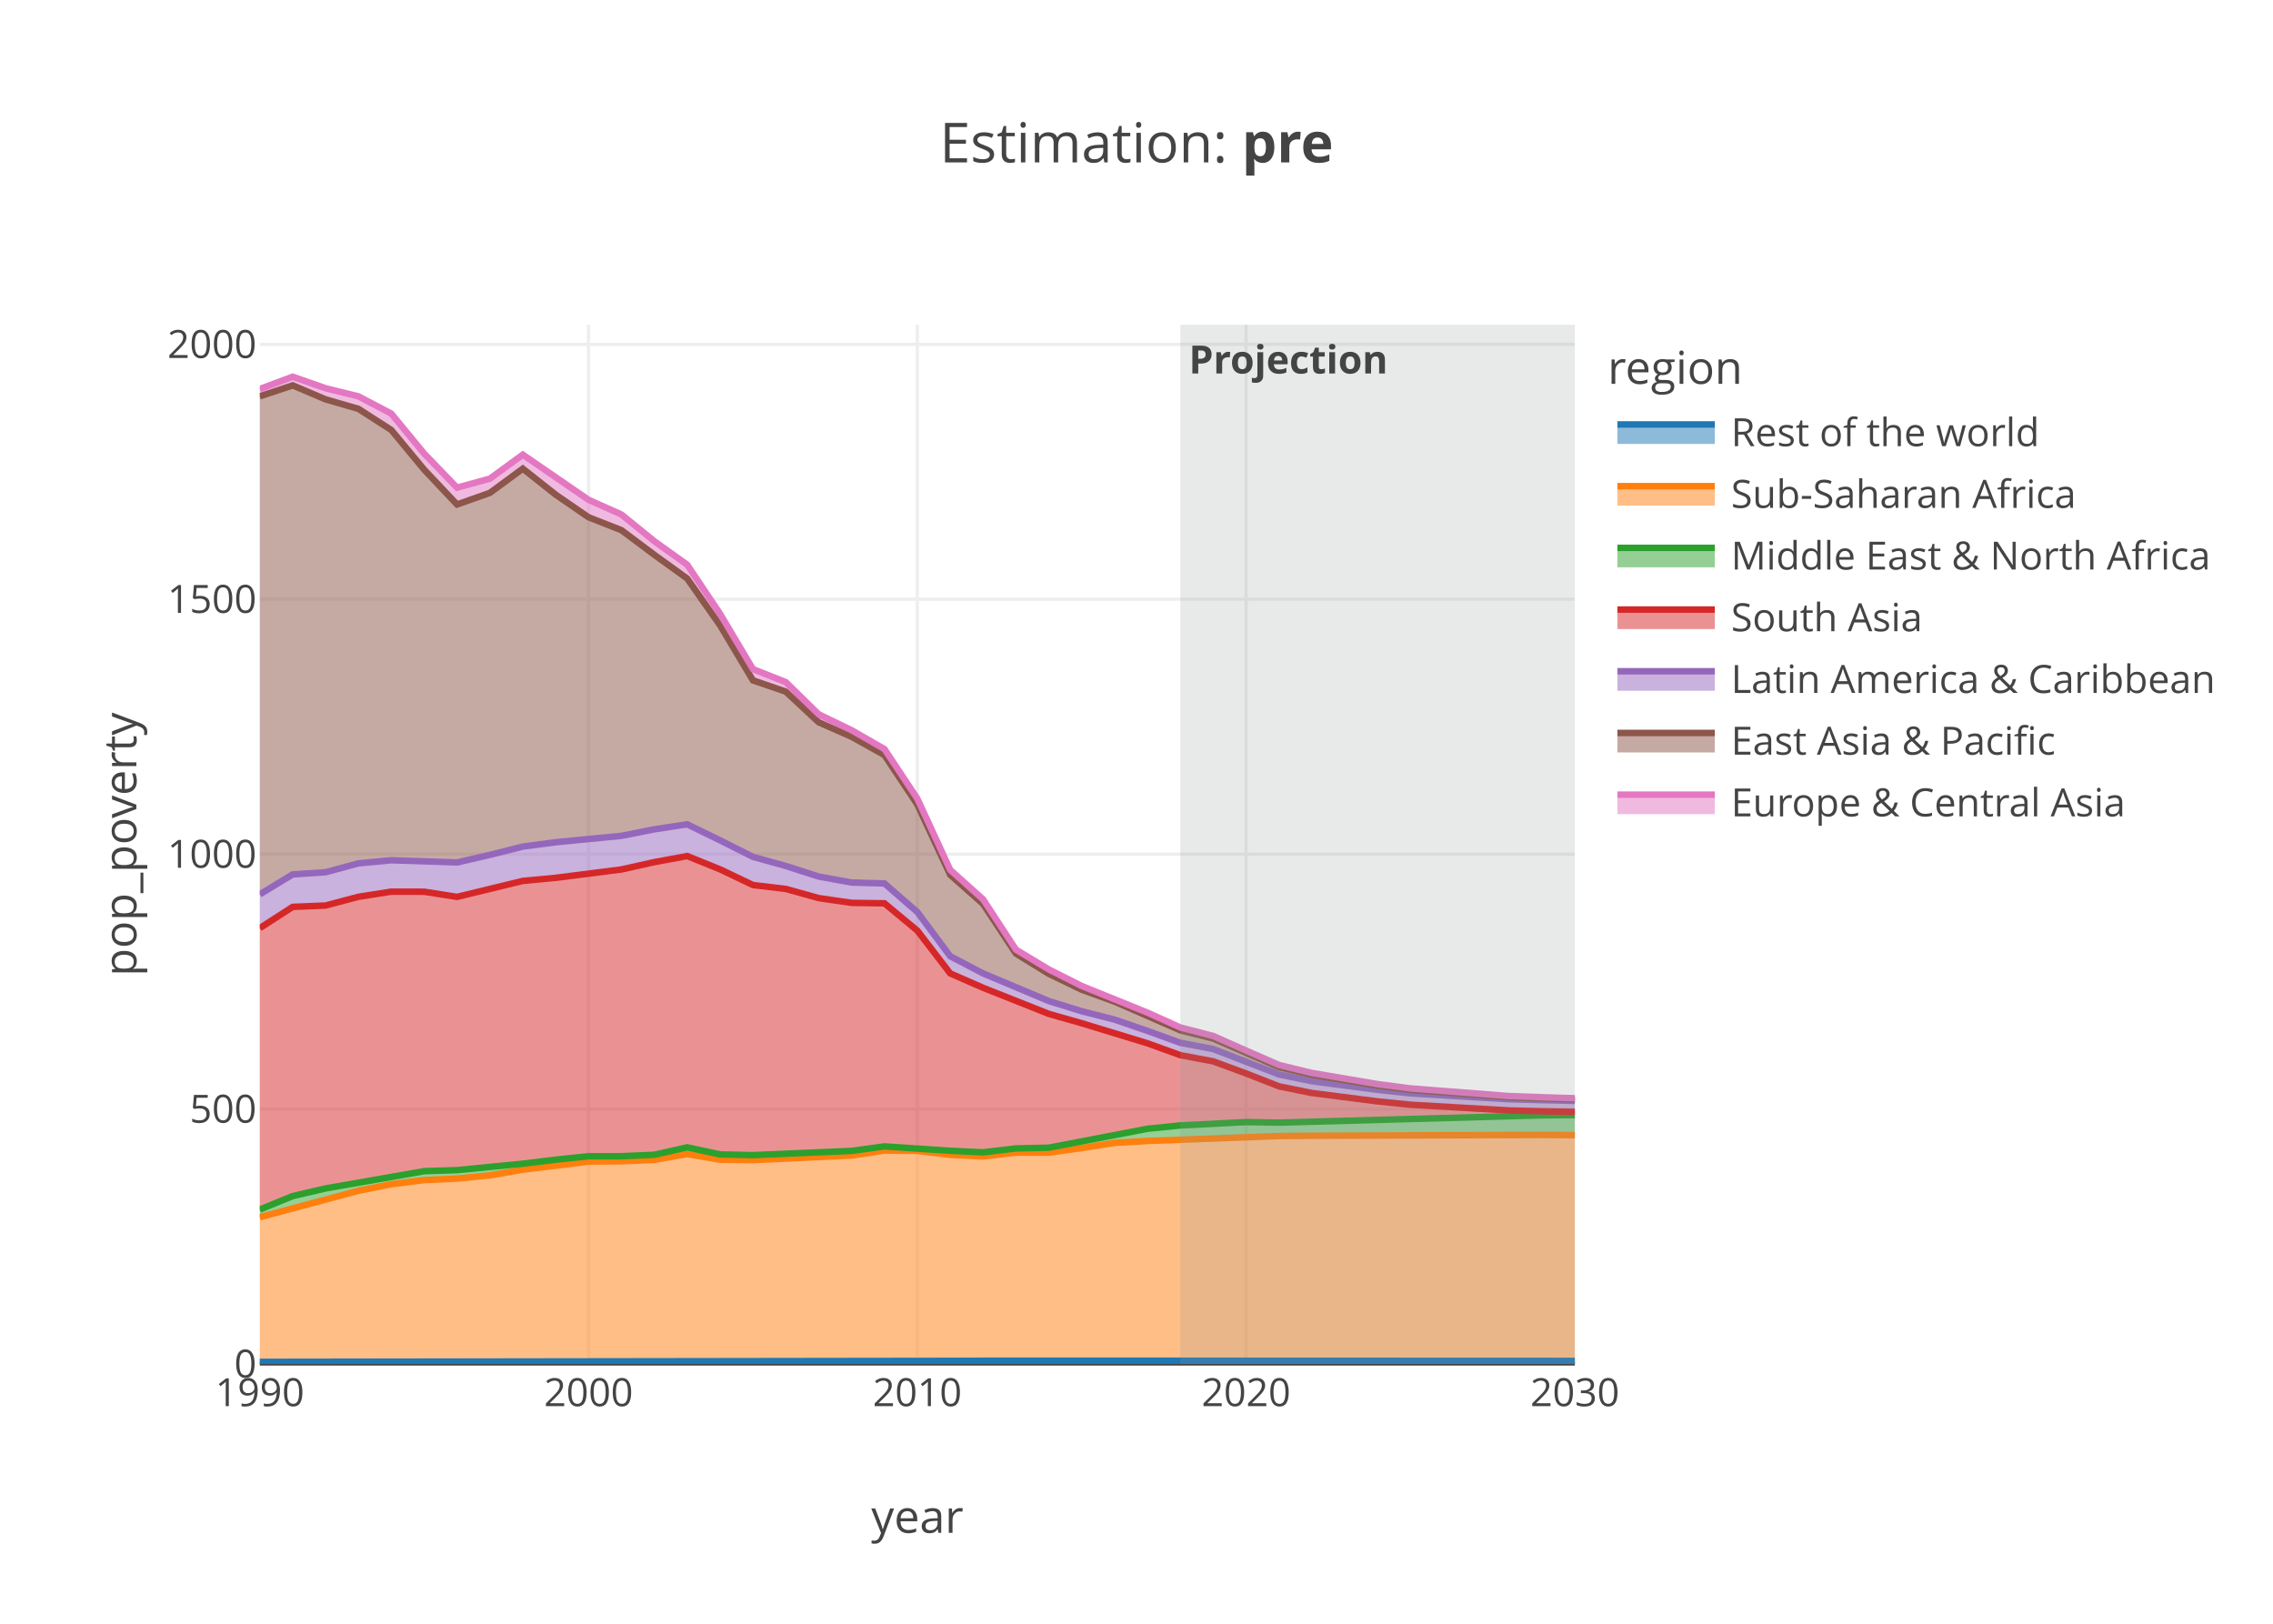
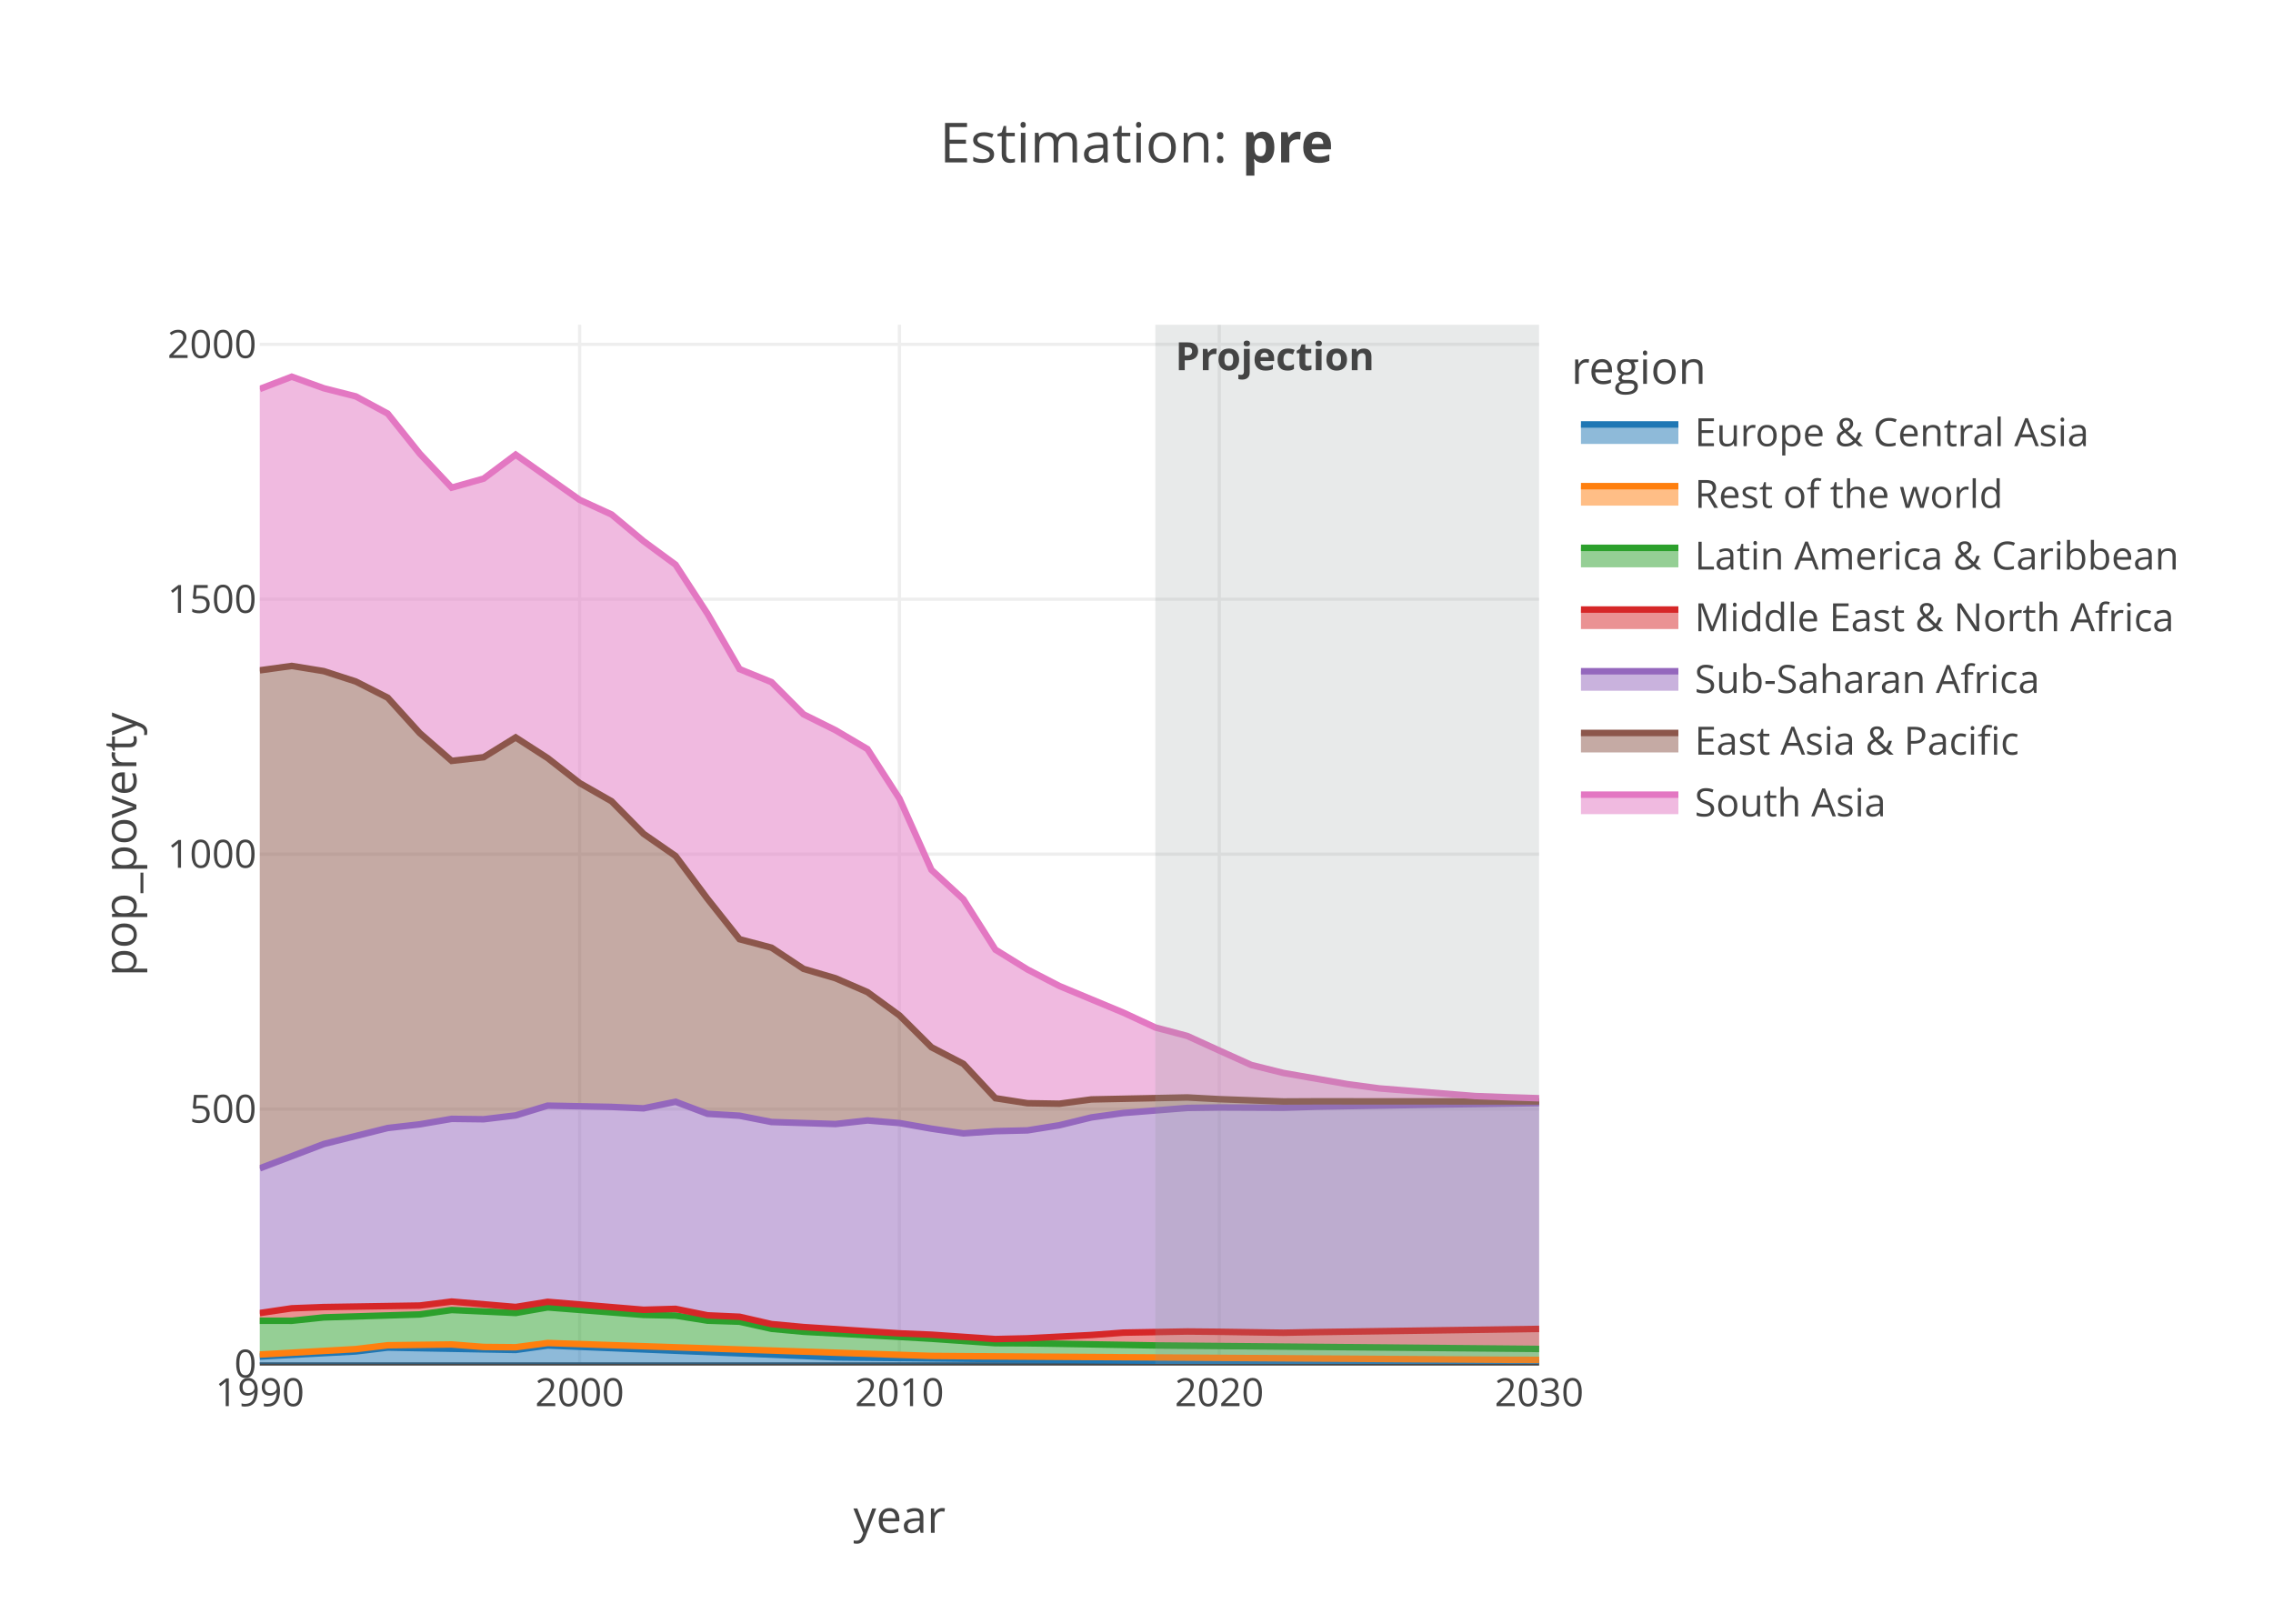
<svg xmlns="http://www.w3.org/2000/svg" class="main-svg" width="700" height="500" style="" viewBox="0 0 700 500">
  <rect x="0" y="0" width="700" height="500" style="fill: rgb(255, 255, 255); fill-opacity: 1;" />
-   <defs id="defs-93aa28">
+   <defs id="defs-db4633">
    <g class="clips">
-       <clipPath id="clip93aa28xyplot" class="plotclip">
-         <rect width="405" height="320" />
+       <clipPath id="clipdb4633xyplot" class="plotclip">
+         <rect width="394" height="320" />
      </clipPath>
-       <clipPath class="axesclip" id="clip93aa28x">
-         <rect x="80" y="0" width="405" height="500" />
+       <clipPath class="axesclip" id="clipdb4633x">
+         <rect x="80" y="0" width="394" height="500" />
      </clipPath>
-       <clipPath class="axesclip" id="clip93aa28y">
+       <clipPath class="axesclip" id="clipdb4633y">
        <rect x="0" y="100" width="700" height="320" />
      </clipPath>
-       <clipPath class="axesclip" id="clip93aa28xy">
-         <rect x="80" y="100" width="405" height="320" />
+       <clipPath class="axesclip" id="clipdb4633xy">
+         <rect x="80" y="100" width="394" height="320" />
      </clipPath>
    </g>
    <g class="gradients" />
    <g class="patterns" />
  </defs>
  <g class="bglayer" />
  <g class="layer-below">
    <g class="imagelayer" />
    <g class="shapelayer" />
  </g>
  <g class="cartesianlayer">
    <g class="subplot xy">
      <g class="layer-subplot">
        <g class="shapelayer" />
        <g class="imagelayer" />
      </g>
-       <g class="minor-gridlayer">
-         <g class="x" />
-         <g class="y" />
-       </g>
      <g class="gridlayer">
        <g class="x">
-           <path class="xgrid crisp" transform="translate(181.25,0)" d="M0,100v320" style="stroke: rgb(238, 238, 238); stroke-opacity: 1; stroke-width: 1px;" />
-           <path class="xgrid crisp" transform="translate(282.5,0)" d="M0,100v320" style="stroke: rgb(238, 238, 238); stroke-opacity: 1; stroke-width: 1px;" />
-           <path class="xgrid crisp" transform="translate(383.75,0)" d="M0,100v320" style="stroke: rgb(238, 238, 238); stroke-opacity: 1; stroke-width: 1px;" />
+           <path class="xgrid crisp" transform="translate(178.5,0)" d="M0,100v320" style="stroke: rgb(238, 238, 238); stroke-opacity: 1; stroke-width: 1px;" />
+           <path class="xgrid crisp" transform="translate(277,0)" d="M0,100v320" style="stroke: rgb(238, 238, 238); stroke-opacity: 1; stroke-width: 1px;" />
+           <path class="xgrid crisp" transform="translate(375.5,0)" d="M0,100v320" style="stroke: rgb(238, 238, 238); stroke-opacity: 1; stroke-width: 1px;" />
        </g>
        <g class="y">
-           <path class="ygrid crisp" transform="translate(0,341.51)" d="M80,0h405" style="stroke: rgb(238, 238, 238); stroke-opacity: 1; stroke-width: 1px;" />
-           <path class="ygrid crisp" transform="translate(0,263.01)" d="M80,0h405" style="stroke: rgb(238, 238, 238); stroke-opacity: 1; stroke-width: 1px;" />
-           <path class="ygrid crisp" transform="translate(0,184.52)" d="M80,0h405" style="stroke: rgb(238, 238, 238); stroke-opacity: 1; stroke-width: 1px;" />
-           <path class="ygrid crisp" transform="translate(0,106.03)" d="M80,0h405" style="stroke: rgb(238, 238, 238); stroke-opacity: 1; stroke-width: 1px;" />
+           <path class="ygrid crisp" transform="translate(0,341.51)" d="M80,0h394" style="stroke: rgb(238, 238, 238); stroke-opacity: 1; stroke-width: 1px;" />
+           <path class="ygrid crisp" transform="translate(0,263.01)" d="M80,0h394" style="stroke: rgb(238, 238, 238); stroke-opacity: 1; stroke-width: 1px;" />
+           <path class="ygrid crisp" transform="translate(0,184.52)" d="M80,0h394" style="stroke: rgb(238, 238, 238); stroke-opacity: 1; stroke-width: 1px;" />
+           <path class="ygrid crisp" transform="translate(0,106.03)" d="M80,0h394" style="stroke: rgb(238, 238, 238); stroke-opacity: 1; stroke-width: 1px;" />
        </g>
      </g>
      <g class="zerolinelayer">
-         <path class="yzl zl crisp" transform="translate(0,420)" d="M80,0h405" style="stroke: rgb(68, 68, 68); stroke-opacity: 1; stroke-width: 1px;" />
+         <path class="yzl zl crisp" transform="translate(0,420)" d="M80,0h394" style="stroke: rgb(68, 68, 68); stroke-opacity: 1; stroke-width: 1px;" />
      </g>
      <path class="xlines-below" />
      <path class="ylines-below" />
      <g class="overlines-below" />
      <g class="xaxislayer-below" />
      <g class="yaxislayer-below" />
      <g class="overaxes-below" />
-       <g class="plot" transform="translate(80,100)" clip-path="url(#clip93aa28xyplot)">
+       <g class="plot" transform="translate(80,100)" clip-path="url(#clipdb4633xyplot)">
        <g class="scatterlayer mlayer">
-           <g class="trace scatter tracea04acd" style="stroke-miterlimit: 2;">
-             <g class="fills">
-               <g>
-                 <path class="js-fill" d="M405,320L0,320L0,319.36L212.63,319.06L222.75,319.03L293.63,319.02L303.75,319.03L405,319.07" style="fill: rgb(31, 119, 180); fill-opacity: 0.5; stroke-width: 0;" />
-               </g>
-               <g>
-                 <path class="js-fill" d="M0,274.81L30.38,266.68L40.5,264.66L50.63,263.38L60.75,262.92L70.88,261.93L81,260.18L101.25,257.7L111.38,257.58L121.5,257.16L131.63,255.37L141.75,257.12L151.88,257.23L182.25,255.82L192.38,254.29L202.5,254.4L212.63,255.61L222.75,256.11L232.88,254.91L243,254.94L253.13,253.52L263.25,251.92L273.38,251.34L313.88,249.82L324,249.74L394.88,249.47L405,249.55L405,319.07L303.75,319.03L293.63,319.02L222.75,319.03L212.63,319.06L0,319.36Z" style="fill: rgb(255, 127, 14); fill-opacity: 0.5; stroke-width: 0;" />
-               </g>
-             </g>
-             <g class="errorbars" />
-             <g class="lines">
-               <path class="js-line" d="M0,319.36L212.63,319.06L222.75,319.03L293.63,319.02L303.75,319.03L405,319.07" style="vector-effect: non-scaling-stroke; fill: none; stroke: rgb(31, 119, 180); stroke-opacity: 1; stroke-width: 2px; opacity: 1;" />
-             </g>
-             <g class="points" />
-             <g class="text" />
-           </g>
-           <g class="trace scatter trace218f42" style="stroke-miterlimit: 2;">
-             <g class="fills">
-               <g>
-                 <path class="js-fill" d="M0,272.45L10.13,268.31L20.25,265.95L50.63,260.64L60.75,260.32L81,258.34L91.13,257.1L101.25,256.05L111.38,256.03L121.5,255.59L131.63,253.3L141.75,255.48L151.88,255.7L182.25,254.4L192.38,253.01L212.63,254.36L222.75,254.84L232.88,253.64L243,253.41L273.38,247.58L283.5,246.55L303.75,245.52L313.88,245.69L394.88,243.45L405,243.37L405,249.55L394.88,249.47L324,249.74L313.88,249.82L273.38,251.34L263.25,251.92L253.13,253.52L243,254.94L232.88,254.91L222.75,256.11L212.63,255.61L202.5,254.4L192.38,254.29L182.25,255.82L151.88,257.23L141.75,257.12L131.63,255.37L121.5,257.16L111.38,257.58L101.25,257.7L81,260.18L70.88,261.93L60.75,262.92L50.63,263.38L40.5,264.66L30.38,266.68L0,274.81Z" style="fill: rgb(44, 160, 44); fill-opacity: 0.5; stroke-width: 0;" />
-               </g>
-             </g>
-             <g class="errorbars" />
-             <g class="lines">
-               <path class="js-line" d="M0,274.81L30.38,266.68L40.5,264.66L50.63,263.38L60.75,262.92L70.88,261.93L81,260.18L101.25,257.7L111.38,257.58L121.5,257.16L131.63,255.37L141.75,257.12L151.88,257.23L182.25,255.82L192.38,254.29L202.5,254.4L212.63,255.61L222.75,256.11L232.88,254.91L243,254.94L253.13,253.52L263.25,251.92L273.38,251.34L313.88,249.82L324,249.74L394.88,249.47L405,249.55" style="vector-effect: non-scaling-stroke; fill: none; stroke: rgb(255, 127, 14); stroke-opacity: 1; stroke-width: 2px; opacity: 1;" />
-             </g>
-             <g class="points" />
-             <g class="text" />
-           </g>
-           <g class="trace scatter trace5a1357" style="stroke-miterlimit: 2;">
-             <g class="fills">
-               <g>
-                 <path class="js-fill" d="M0,185.8L10.13,179.26L20.25,178.84L30.38,176.15L40.5,174.57L50.63,174.59L60.75,176.18L81,171.26L91.13,170.31L111.38,167.73L121.5,165.47L131.63,163.6L141.75,167.7L151.88,172.53L162,173.73L172.13,176.55L182.25,178.02L192.38,178.16L202.5,186.56L212.63,199.74L222.75,204.17L243,212.21L253.13,215.09L273.38,221.27L283.5,224.92L293.63,226.83L303.75,230.55L313.88,234.52L324,236.57L344.25,239.16L354.38,240.18L384.75,241.94L394.88,242.2L405,242.38L405,243.37L394.88,243.45L313.88,245.69L303.75,245.52L283.5,246.55L273.38,247.58L243,253.41L232.88,253.64L222.75,254.84L212.63,254.36L192.38,253.01L182.25,254.4L151.88,255.7L141.75,255.48L131.63,253.3L121.5,255.59L111.38,256.03L101.25,256.05L91.13,257.1L81,258.34L60.75,260.32L50.63,260.64L20.25,265.95L10.13,268.31L0,272.45Z" style="fill: rgb(214, 39, 40); fill-opacity: 0.5; stroke-width: 0;" />
-               </g>
-             </g>
-             <g class="errorbars" />
-             <g class="lines">
-               <path class="js-line" d="M0,272.45L10.13,268.31L20.25,265.95L50.63,260.64L60.75,260.32L81,258.34L91.13,257.1L101.25,256.05L111.38,256.03L121.5,255.59L131.63,253.3L141.75,255.48L151.88,255.7L182.25,254.4L192.38,253.01L212.63,254.36L222.75,254.84L232.88,253.64L243,253.41L273.38,247.58L283.5,246.55L303.75,245.52L313.88,245.69L394.88,243.45L405,243.37" style="vector-effect: non-scaling-stroke; fill: none; stroke: rgb(44, 160, 44); stroke-opacity: 1; stroke-width: 2px; opacity: 1;" />
-             </g>
-             <g class="points" />
-             <g class="text" />
-           </g>
-           <g class="trace scatter trace96647c" style="stroke-miterlimit: 2;">
-             <g class="fills">
-               <g>
-                 <path class="js-fill" d="M0,175.4L10.13,169.26L20.25,168.59L30.38,165.85L40.5,164.9L60.75,165.57L70.88,163.24L81,160.69L91.13,159.35L111.38,157.38L121.5,155.37L131.63,153.83L141.75,158.76L151.88,163.85L162,166.66L172.13,169.91L182.25,171.76L192.38,172.04L202.5,180.84L212.63,194.45L222.75,199.74L243,208.25L253.13,211.39L263.25,213.97L273.38,217.44L283.5,221.12L293.63,223.04L313.88,230.86L324,232.94L344.25,235.61L354.38,236.68L384.75,238.5L394.88,238.76L405,239L405,242.38L394.88,242.2L384.75,241.94L354.38,240.18L344.25,239.16L324,236.57L313.88,234.52L303.75,230.55L293.63,226.83L283.5,224.92L273.38,221.27L253.13,215.09L243,212.21L222.75,204.17L212.63,199.74L202.5,186.56L192.38,178.16L182.25,178.02L172.13,176.55L162,173.73L151.88,172.53L141.75,167.7L131.63,163.6L121.5,165.47L111.38,167.73L91.13,170.31L81,171.26L60.75,176.18L50.63,174.59L40.5,174.57L30.38,176.15L20.25,178.84L10.13,179.26L0,185.8Z" style="fill: rgb(148, 103, 189); fill-opacity: 0.5; stroke-width: 0;" />
-               </g>
-             </g>
-             <g class="errorbars" />
-             <g class="lines">
-               <path class="js-line" d="M0,185.8L10.13,179.26L20.25,178.84L30.38,176.15L40.5,174.57L50.63,174.59L60.75,176.18L81,171.26L91.13,170.31L111.38,167.73L121.5,165.47L131.63,163.6L141.75,167.7L151.88,172.53L162,173.73L172.13,176.55L182.25,178.02L192.38,178.16L202.5,186.56L212.63,199.74L222.75,204.17L243,212.21L253.13,215.09L273.38,221.27L283.5,224.92L293.63,226.83L303.75,230.55L313.88,234.52L324,236.57L344.25,239.16L354.38,240.18L384.75,241.94L394.88,242.2L405,242.38" style="vector-effect: non-scaling-stroke; fill: none; stroke: rgb(214, 39, 40); stroke-opacity: 1; stroke-width: 2px; opacity: 1;" />
-             </g>
-             <g class="points" />
-             <g class="text" />
-           </g>
-           <g class="trace scatter trace101c8f" style="stroke-miterlimit: 2;">
-             <g class="fills">
-               <g>
-                 <path class="js-fill" d="M0,22.04L10.13,18.67L20.25,22.97L30.38,25.9L40.5,32.4L50.63,44.62L60.75,55.34L70.88,51.76L81,44.31L91.13,52.32L101.25,59.28L111.38,63.26L121.5,70.84L131.63,78.15L141.75,92.56L151.88,109.51L162,112.98L172.13,122.42L182.25,126.87L192.38,132.52L202.5,147.7L212.63,169.39L222.75,178.35L232.88,193.64L243,199.88L253.13,204.76L263.25,208.43L283.5,217.27L293.63,219.81L313.88,228.62L324,231.01L344.25,234.35L354.38,235.63L384.75,237.87L394.88,238.21L405,238.48L405,239L394.88,238.76L384.75,238.5L354.38,236.68L344.25,235.61L324,232.94L313.88,230.86L293.63,223.04L283.5,221.12L273.38,217.44L263.25,213.97L253.13,211.39L243,208.25L222.75,199.74L212.63,194.45L202.5,180.84L192.38,172.04L182.25,171.76L172.13,169.91L162,166.66L151.88,163.85L141.75,158.76L131.63,153.83L121.5,155.37L111.38,157.38L91.13,159.35L81,160.69L70.88,163.24L60.75,165.57L40.5,164.9L30.38,165.85L20.25,168.59L10.13,169.26L0,175.4Z" style="fill: rgb(140, 86, 75); fill-opacity: 0.5; stroke-width: 0;" />
-               </g>
-             </g>
-             <g class="errorbars" />
-             <g class="lines">
-               <path class="js-line" d="M0,175.4L10.13,169.26L20.25,168.59L30.38,165.85L40.5,164.9L60.75,165.57L70.88,163.24L81,160.69L91.13,159.35L111.38,157.38L121.5,155.37L131.63,153.83L141.75,158.76L151.88,163.85L162,166.66L172.13,169.91L182.25,171.76L192.38,172.04L202.5,180.84L212.63,194.45L222.75,199.74L243,208.25L253.13,211.39L263.25,213.97L273.38,217.44L283.5,221.12L293.63,223.04L313.88,230.86L324,232.94L344.25,235.61L354.38,236.68L384.75,238.5L394.88,238.76L405,239" style="vector-effect: non-scaling-stroke; fill: none; stroke: rgb(148, 103, 189); stroke-opacity: 1; stroke-width: 2px; opacity: 1;" />
-             </g>
-             <g class="points" />
-             <g class="text" />
-           </g>
-           <g class="trace scatter trace5f9043" style="stroke-miterlimit: 2;">
-             <g class="fills">
-               <g>
-                 <path class="js-fill" d="M0,19.78L10.13,16L20.25,19.55L30.38,22.05L40.5,27.36L50.63,39.67L60.75,50.16L70.88,47.38L81,40L101.25,53.91L111.38,58.43L121.5,66.65L131.63,73.89L141.75,89.01L151.88,106.04L162,110.05L172.13,119.96L182.25,124.85L192.38,130.66L202.5,145.92L212.63,167.86L222.75,176.93L232.88,192.43L243,198.52L253.13,203.62L273.38,211.82L283.5,216.39L293.63,219.01L303.75,223.5L313.88,227.94L324,230.39L344.25,233.83L354.38,235.15L384.75,237.51L394.88,237.87L405,238.18L405,238.48L394.88,238.21L384.75,237.87L354.38,235.63L344.25,234.35L324,231.01L313.88,228.62L293.63,219.81L283.5,217.27L263.25,208.43L253.13,204.76L243,199.88L232.88,193.64L222.75,178.35L212.63,169.39L202.5,147.7L192.38,132.52L182.25,126.87L172.13,122.42L162,112.98L151.88,109.51L141.75,92.56L131.63,78.15L121.5,70.84L111.38,63.26L101.25,59.28L91.13,52.32L81,44.31L70.88,51.76L60.75,55.34L50.63,44.62L40.5,32.4L30.38,25.9L20.25,22.97L10.13,18.67L0,22.04Z" style="fill: rgb(227, 119, 194); fill-opacity: 0.5; stroke-width: 0;" />
-               </g>
-             </g>
-             <g class="errorbars" />
-             <g class="lines">
-               <path class="js-line" d="M0,22.04L10.13,18.67L20.25,22.97L30.38,25.9L40.5,32.4L50.63,44.62L60.75,55.34L70.88,51.76L81,44.31L91.13,52.32L101.25,59.28L111.38,63.26L121.5,70.84L131.63,78.15L141.75,92.56L151.88,109.51L162,112.98L172.13,122.42L182.25,126.87L192.38,132.52L202.5,147.7L212.63,169.39L222.75,178.35L232.88,193.64L243,199.88L253.13,204.76L263.25,208.43L283.5,217.27L293.63,219.81L313.88,228.62L324,231.01L344.25,234.35L354.38,235.63L384.75,237.87L394.88,238.21L405,238.48" style="vector-effect: non-scaling-stroke; fill: none; stroke: rgb(140, 86, 75); stroke-opacity: 1; stroke-width: 2px; opacity: 1;" />
-             </g>
-             <g class="points" />
-             <g class="text" />
-           </g>
-           <g class="trace scatter traceb91cba" style="stroke-miterlimit: 2;">
+           <g class="trace scatter tracefb9886" style="stroke-miterlimit: 2;">
+             <g class="fills">
+               <g>
+                 <path class="js-fill" d="M394,320L0,320L0,317.73L29.55,316.15L39.4,314.96L78.8,315.69L88.65,314.32L167.45,317.54L177.3,317.98L305.35,319.32L315.2,319.39L394,319.7" style="fill: rgb(31, 119, 180); fill-opacity: 0.5; stroke-width: 0;" />
+               </g>
+               <g>
+                 <path class="js-fill" d="M0,317.1L29.55,315.43L39.4,314.25L59.1,314L68.95,314.77L78.8,314.86L88.65,313.55L206.85,317.53L216.7,317.61L384.15,318.73L394,318.76L394,319.7L315.2,319.39L305.35,319.32L177.3,317.98L167.45,317.54L88.65,314.32L78.8,315.69L39.4,314.96L29.55,316.15L0,317.73Z" style="fill: rgb(255, 127, 14); fill-opacity: 0.5; stroke-width: 0;" />
+               </g>
+             </g>
+             <g class="errorbars" />
+             <g class="lines">
+               <path class="js-line" d="M0,317.73L29.55,316.15L39.4,314.96L78.8,315.69L88.65,314.32L167.45,317.54L177.3,317.98L305.35,319.32L315.2,319.39L394,319.7" style="vector-effect: non-scaling-stroke; fill: none; stroke: rgb(31, 119, 180); stroke-opacity: 1; stroke-width: 2px; opacity: 1;" />
+             </g>
+             <g class="points" />
+             <g class="text" />
+           </g>
+           <g class="trace scatter trace2229ed" style="stroke-miterlimit: 2;">
+             <g class="fills">
+               <g>
+                 <path class="js-fill" d="M0,306.69L9.85,306.71L19.7,305.67L49.25,304.76L59.1,303.39L78.8,304.3L88.65,302.59L118.2,304.9L128.05,305.11L137.9,306.67L147.75,306.99L157.6,309.18L167.45,310.09L197,311.67L206.85,312.24L226.55,313.61L236.4,313.65L265.95,314.13L275.8,314.3L394,315.38L394,318.76L384.15,318.73L216.7,317.61L206.85,317.53L88.65,313.55L78.8,314.86L68.95,314.77L59.1,314L39.4,314.25L29.55,315.43L0,317.1Z" style="fill: rgb(44, 160, 44); fill-opacity: 0.5; stroke-width: 0;" />
+               </g>
+             </g>
+             <g class="errorbars" />
+             <g class="lines">
+               <path class="js-line" d="M0,317.1L29.55,315.43L39.4,314.25L59.1,314L68.95,314.77L78.8,314.86L88.65,313.55L206.85,317.53L216.7,317.61L384.15,318.73L394,318.76" style="vector-effect: non-scaling-stroke; fill: none; stroke: rgb(255, 127, 14); stroke-opacity: 1; stroke-width: 2px; opacity: 1;" />
+             </g>
+             <g class="points" />
+             <g class="text" />
+           </g>
+           <g class="trace scatter trace1f5d77" style="stroke-miterlimit: 2;">
+             <g class="fills">
+               <g>
+                 <path class="js-fill" d="M0,304.33L9.85,302.87L19.7,302.49L49.25,302.02L59.1,300.79L78.8,302.46L88.65,300.87L118.2,303.32L128.05,303.04L137.9,305.03L147.75,305.47L157.6,307.73L167.45,308.64L197,310.58L206.85,310.99L226.55,312.34L236.4,312.11L256.1,311.09L265.95,310.36L285.65,310.01L295.5,310.1L315.2,310.39L325.05,310.2L394,309.21L394,315.38L275.8,314.3L265.95,314.13L236.4,313.65L226.55,313.61L206.85,312.24L197,311.67L167.45,310.09L157.6,309.18L147.75,306.99L137.9,306.67L128.05,305.11L118.2,304.9L88.65,302.59L78.8,304.3L59.1,303.39L49.25,304.76L19.7,305.67L9.85,306.71L0,306.69Z" style="fill: rgb(214, 39, 40); fill-opacity: 0.5; stroke-width: 0;" />
+               </g>
+             </g>
+             <g class="errorbars" />
+             <g class="lines">
+               <path class="js-line" d="M0,306.69L9.85,306.71L19.7,305.67L49.25,304.76L59.1,303.39L78.8,304.3L88.65,302.59L118.2,304.9L128.05,305.11L137.9,306.67L147.75,306.99L157.6,309.18L167.45,310.09L197,311.67L206.85,312.24L226.55,313.61L236.4,313.65L265.95,314.13L275.8,314.3L394,315.38" style="vector-effect: non-scaling-stroke; fill: none; stroke: rgb(44, 160, 44); stroke-opacity: 1; stroke-width: 2px; opacity: 1;" />
+             </g>
+             <g class="points" />
+             <g class="text" />
+           </g>
+           <g class="trace scatter trace13ce24" style="stroke-miterlimit: 2;">
+             <g class="fills">
+               <g>
+                 <path class="js-fill" d="M0,259.77L19.7,252.28L29.55,249.81L39.4,247.35L49.25,246.22L59.1,244.53L68.95,244.65L78.8,243.47L88.65,240.46L108.35,240.85L118.2,241.29L128.05,239.26L137.9,242.98L147.75,243.56L157.6,245.5L177.3,246.12L187.15,245.02L197,245.82L206.85,247.55L216.7,249L226.55,248.32L236.4,248.08L246.25,246.5L256.1,244.09L265.95,242.73L285.65,241.17L295.5,241.03L315.2,241.11L325.05,240.8L364.45,240.11L374.3,239.98L394,239.69L394,309.21L325.05,310.2L315.2,310.39L295.5,310.1L285.65,310.01L265.95,310.36L256.1,311.09L236.4,312.11L226.55,312.34L206.85,310.99L197,310.58L167.45,308.64L157.6,307.73L147.75,305.47L137.9,305.03L128.05,303.04L118.2,303.32L88.65,300.87L78.8,302.46L59.1,300.79L49.25,302.02L19.7,302.49L9.85,302.87L0,304.33Z" style="fill: rgb(148, 103, 189); fill-opacity: 0.5; stroke-width: 0;" />
+               </g>
+             </g>
+             <g class="errorbars" />
+             <g class="lines">
+               <path class="js-line" d="M0,304.33L9.85,302.87L19.7,302.49L49.25,302.02L59.1,300.79L78.8,302.46L88.65,300.87L118.2,303.32L128.05,303.04L137.9,305.03L147.75,305.47L157.6,307.73L167.45,308.64L197,310.58L206.85,310.99L226.55,312.34L236.4,312.11L256.1,311.09L265.95,310.36L285.65,310.01L295.5,310.1L315.2,310.39L325.05,310.2L394,309.21" style="vector-effect: non-scaling-stroke; fill: none; stroke: rgb(214, 39, 40); stroke-opacity: 1; stroke-width: 2px; opacity: 1;" />
+             </g>
+             <g class="points" />
+             <g class="text" />
+           </g>
+           <g class="trace scatter traced85f86" style="stroke-miterlimit: 2;">
+             <g class="fills">
+               <g>
+                 <path class="js-fill" d="M0,106.42L9.85,105.06L19.7,106.66L29.55,109.85L39.4,114.84L49.25,125.72L59.1,134.3L68.95,133.17L78.8,127.08L88.65,133.43L98.5,141.12L108.35,146.74L118.2,156.76L128.05,163.59L137.9,176.79L147.75,189.21L157.6,191.82L167.45,198.34L177.3,201.23L187.15,205.5L197,212.68L206.85,222.48L216.7,227.6L226.55,238.17L236.4,239.71L246.25,239.87L256.1,238.55L285.65,237.94L295.5,238.47L315.2,239.18L325.05,239.13L394,239.17L394,239.69L374.3,239.98L364.45,240.11L325.05,240.8L315.2,241.11L295.5,241.03L285.65,241.17L265.95,242.73L256.1,244.09L246.25,246.5L236.4,248.08L226.55,248.32L216.7,249L206.85,247.55L197,245.82L187.15,245.02L177.3,246.12L157.6,245.5L147.75,243.56L137.9,242.98L128.05,239.26L118.2,241.29L108.35,240.85L88.65,240.46L78.8,243.47L68.95,244.65L59.1,244.53L49.25,246.22L39.4,247.35L29.55,249.81L19.7,252.28L0,259.77Z" style="fill: rgb(140, 86, 75); fill-opacity: 0.5; stroke-width: 0;" />
+               </g>
+             </g>
+             <g class="errorbars" />
+             <g class="lines">
+               <path class="js-line" d="M0,259.77L19.7,252.28L29.55,249.81L39.4,247.35L49.25,246.22L59.1,244.53L68.95,244.65L78.8,243.47L88.65,240.46L108.35,240.85L118.2,241.29L128.05,239.26L137.9,242.98L147.75,243.56L157.6,245.5L177.3,246.12L187.15,245.02L197,245.82L206.85,247.55L216.7,249L226.55,248.32L236.4,248.08L246.25,246.5L256.1,244.09L265.95,242.73L285.65,241.17L295.5,241.03L315.2,241.11L325.05,240.8L364.45,240.11L374.3,239.98L394,239.69" style="vector-effect: non-scaling-stroke; fill: none; stroke: rgb(148, 103, 189); stroke-opacity: 1; stroke-width: 2px; opacity: 1;" />
+             </g>
+             <g class="points" />
+             <g class="text" />
+           </g>
+           <g class="trace scatter trace9f072f" style="stroke-miterlimit: 2;">
+             <g class="fills">
+               <g>
+                 <path class="js-fill" d="M0,19.78L9.85,16L19.7,19.55L29.55,22.05L39.4,27.36L49.25,39.67L59.1,50.16L68.95,47.38L78.8,40L98.5,53.91L108.35,58.43L118.2,66.65L128.05,73.89L137.9,89.01L147.75,106.04L157.6,110.05L167.45,119.96L177.3,124.85L187.15,130.66L197,145.92L206.85,167.86L216.7,176.93L226.55,192.43L236.4,198.52L246.25,203.62L265.95,211.82L275.8,216.39L285.65,219.01L295.5,223.5L305.35,227.94L315.2,230.39L334.9,233.83L344.75,235.15L374.3,237.51L384.15,237.87L394,238.18L394,239.17L325.05,239.13L315.2,239.18L295.5,238.47L285.65,237.94L256.1,238.55L246.25,239.87L236.4,239.71L226.55,238.17L216.7,227.6L206.85,222.48L197,212.68L187.15,205.5L177.3,201.23L167.45,198.34L157.6,191.82L147.75,189.21L137.9,176.79L128.05,163.59L118.2,156.76L108.35,146.74L98.5,141.12L88.65,133.43L78.8,127.08L68.95,133.17L59.1,134.3L49.25,125.72L39.4,114.84L29.55,109.85L19.7,106.66L9.85,105.06L0,106.42Z" style="fill: rgb(227, 119, 194); fill-opacity: 0.5; stroke-width: 0;" />
+               </g>
+             </g>
+             <g class="errorbars" />
+             <g class="lines">
+               <path class="js-line" d="M0,106.42L9.85,105.06L19.7,106.66L29.55,109.85L39.4,114.84L49.25,125.72L59.1,134.3L68.95,133.17L78.8,127.08L88.65,133.43L98.5,141.12L108.35,146.74L118.2,156.76L128.05,163.59L137.9,176.79L147.75,189.21L157.6,191.82L167.45,198.34L177.3,201.23L187.15,205.5L197,212.68L206.85,222.48L216.7,227.6L226.55,238.17L236.4,239.71L246.25,239.87L256.1,238.55L285.65,237.94L295.5,238.47L315.2,239.18L325.05,239.13L394,239.17" style="vector-effect: non-scaling-stroke; fill: none; stroke: rgb(140, 86, 75); stroke-opacity: 1; stroke-width: 2px; opacity: 1;" />
+             </g>
+             <g class="points" />
+             <g class="text" />
+           </g>
+           <g class="trace scatter trace8b69aa" style="stroke-miterlimit: 2;">
            <g class="fills" />
            <g class="errorbars" />
            <g class="lines">
-               <path class="js-line" d="M0,19.78L10.13,16L20.25,19.55L30.38,22.05L40.5,27.36L50.63,39.67L60.75,50.16L70.88,47.38L81,40L101.25,53.91L111.38,58.43L121.5,66.65L131.63,73.89L141.75,89.01L151.88,106.04L162,110.05L172.13,119.96L182.25,124.85L192.38,130.66L202.5,145.92L212.63,167.86L222.75,176.93L232.88,192.43L243,198.52L253.13,203.62L273.38,211.82L283.5,216.39L293.63,219.01L303.75,223.5L313.88,227.94L324,230.39L344.25,233.83L354.38,235.15L384.75,237.51L394.88,237.87L405,238.18" style="vector-effect: non-scaling-stroke; fill: none; stroke: rgb(227, 119, 194); stroke-opacity: 1; stroke-width: 2px; opacity: 1;" />
+               <path class="js-line" d="M0,19.78L9.85,16L19.7,19.55L29.55,22.05L39.4,27.36L49.25,39.67L59.1,50.16L68.95,47.38L78.8,40L98.5,53.91L108.35,58.43L118.2,66.65L128.05,73.89L137.9,89.01L147.75,106.04L157.6,110.05L167.45,119.96L177.3,124.85L187.15,130.66L197,145.92L206.85,167.86L216.7,176.93L226.55,192.43L236.4,198.52L246.25,203.62L265.95,211.82L275.8,216.39L285.65,219.01L295.5,223.5L305.35,227.94L315.2,230.39L334.9,233.83L344.75,235.15L374.3,237.51L384.15,237.87L394,238.18" style="vector-effect: non-scaling-stroke; fill: none; stroke: rgb(227, 119, 194); stroke-opacity: 1; stroke-width: 2px; opacity: 1;" />
            </g>
            <g class="points" />
            <g class="text" />
          </g>
        </g>
      </g>
      <g class="overplot" />
      <path class="xlines-above crisp" d="M0,0" style="fill: none;" />
      <path class="ylines-above crisp" d="M0,0" style="fill: none;" />
      <g class="overlines-above" />
      <g class="xaxislayer-above">
        <g class="xtick">
          <text text-anchor="middle" x="0" y="433" transform="translate(80,0)" style="font-family: 'Open Sans', verdana, arial, sans-serif; font-size: 12px; fill: rgb(68, 68, 68); fill-opacity: 1; white-space: pre; opacity: 1;">1990</text>
        </g>
        <g class="xtick">
-           <text text-anchor="middle" x="0" y="433" style="font-family: 'Open Sans', verdana, arial, sans-serif; font-size: 12px; fill: rgb(68, 68, 68); fill-opacity: 1; white-space: pre; opacity: 1;" transform="translate(181.25,0)">2000</text>
-         </g>
-         <g class="xtick">
-           <text text-anchor="middle" x="0" y="433" style="font-family: 'Open Sans', verdana, arial, sans-serif; font-size: 12px; fill: rgb(68, 68, 68); fill-opacity: 1; white-space: pre; opacity: 1;" transform="translate(282.5,0)">2010</text>
-         </g>
-         <g class="xtick">
-           <text text-anchor="middle" x="0" y="433" style="font-family: 'Open Sans', verdana, arial, sans-serif; font-size: 12px; fill: rgb(68, 68, 68); fill-opacity: 1; white-space: pre; opacity: 1;" transform="translate(383.75,0)">2020</text>
-         </g>
-         <g class="xtick">
-           <text text-anchor="middle" x="0" y="433" style="font-family: 'Open Sans', verdana, arial, sans-serif; font-size: 12px; fill: rgb(68, 68, 68); fill-opacity: 1; white-space: pre; opacity: 1;" transform="translate(485,0)">2030</text>
+           <text text-anchor="middle" x="0" y="433" style="font-family: 'Open Sans', verdana, arial, sans-serif; font-size: 12px; fill: rgb(68, 68, 68); fill-opacity: 1; white-space: pre; opacity: 1;" transform="translate(178.5,0)">2000</text>
+         </g>
+         <g class="xtick">
+           <text text-anchor="middle" x="0" y="433" style="font-family: 'Open Sans', verdana, arial, sans-serif; font-size: 12px; fill: rgb(68, 68, 68); fill-opacity: 1; white-space: pre; opacity: 1;" transform="translate(277,0)">2010</text>
+         </g>
+         <g class="xtick">
+           <text text-anchor="middle" x="0" y="433" style="font-family: 'Open Sans', verdana, arial, sans-serif; font-size: 12px; fill: rgb(68, 68, 68); fill-opacity: 1; white-space: pre; opacity: 1;" transform="translate(375.5,0)">2020</text>
+         </g>
+         <g class="xtick">
+           <text text-anchor="middle" x="0" y="433" style="font-family: 'Open Sans', verdana, arial, sans-serif; font-size: 12px; fill: rgb(68, 68, 68); fill-opacity: 1; white-space: pre; opacity: 1;" transform="translate(474,0)">2030</text>
        </g>
      </g>
      <g class="yaxislayer-above">
        <g class="ytick">
          <text text-anchor="end" x="79" y="4.2" transform="translate(0,420)" style="font-family: 'Open Sans', verdana, arial, sans-serif; font-size: 12px; fill: rgb(68, 68, 68); fill-opacity: 1; white-space: pre; opacity: 1;">0</text>
        </g>
        <g class="ytick">
          <text text-anchor="end" x="79" y="4.2" style="font-family: 'Open Sans', verdana, arial, sans-serif; font-size: 12px; fill: rgb(68, 68, 68); fill-opacity: 1; white-space: pre; opacity: 1;" transform="translate(0,341.51)">500</text>
        </g>
        <g class="ytick">
          <text text-anchor="end" x="79" y="4.2" style="font-family: 'Open Sans', verdana, arial, sans-serif; font-size: 12px; fill: rgb(68, 68, 68); fill-opacity: 1; white-space: pre; opacity: 1;" transform="translate(0,263.01)">1000</text>
        </g>
        <g class="ytick">
          <text text-anchor="end" x="79" y="4.2" style="font-family: 'Open Sans', verdana, arial, sans-serif; font-size: 12px; fill: rgb(68, 68, 68); fill-opacity: 1; white-space: pre; opacity: 1;" transform="translate(0,184.52)">1500</text>
        </g>
        <g class="ytick">
          <text text-anchor="end" x="79" y="4.2" style="font-family: 'Open Sans', verdana, arial, sans-serif; font-size: 12px; fill: rgb(68, 68, 68); fill-opacity: 1; white-space: pre; opacity: 1;" transform="translate(0,106.03)">2000</text>
        </g>
      </g>
      <g class="overaxes-above" />
    </g>
  </g>
  <g class="polarlayer" />
  <g class="smithlayer" />
  <g class="ternarylayer" />
  <g class="geolayer" />
  <g class="funnelarealayer" />
  <g class="pielayer" />
  <g class="iciclelayer" />
  <g class="treemaplayer" />
  <g class="sunburstlayer" />
  <g class="glimages" />
-   <defs id="topdefs-93aa28">
+   <defs id="topdefs-db4633">
    <g class="clips" />
-     <clipPath id="legend93aa28">
-       <rect width="195" height="162" x="0" y="0" />
+     <clipPath id="legenddb4633">
+       <rect width="206" height="162" x="0" y="0" />
    </clipPath>
  </defs>
  <g class="layer-above">
    <g class="imagelayer" />
    <g class="shapelayer">
-       <path data-index="0" fill-rule="evenodd" d="M363.5,420H485V100H363.5Z" clip-path="url(#clip93aa28x)" style="opacity: 0.2; stroke: rgb(0, 0, 0); stroke-opacity: 0; fill: rgb(139, 149, 152); fill-opacity: 1; stroke-width: 0px;" />
+       <path data-index="0" fill-rule="evenodd" d="M355.8,420H474V100H355.8Z" clip-path="url(#clipdb4633x)" style="opacity: 0.2; stroke: rgb(0, 0, 0); stroke-opacity: 0; fill: rgb(139, 149, 152); fill-opacity: 1; stroke-width: 0px;" />
    </g>
  </g>
  <g class="infolayer">
-     <g class="legend" pointer-events="all" transform="translate(493.1,100)">
-       <rect class="bg" shape-rendering="crispEdges" width="195" height="162" x="0" y="0" style="stroke: rgb(68, 68, 68); stroke-opacity: 1; fill: rgb(255, 255, 255); fill-opacity: 1; stroke-width: 0px;" />
-       <g class="scrollbox" transform="" clip-path="url(#legend93aa28)">
+     <g class="legend" pointer-events="all" transform="translate(481.88,100)">
+       <rect class="bg" shape-rendering="crispEdges" width="206" height="162" x="0" y="0" style="stroke: rgb(68, 68, 68); stroke-opacity: 1; fill: rgb(255, 255, 255); fill-opacity: 1; stroke-width: 0px;" />
+       <g class="scrollbox" transform="" clip-path="url(#legenddb4633)">
        <text class="legendtitletext" text-anchor="start" x="2" y="18.2" style="font-family: 'Open Sans', verdana, arial, sans-serif; font-size: 14px; fill: rgb(68, 68, 68); fill-opacity: 1; white-space: pre;">region</text>
        <g class="groups" transform="">
          <g class="traces" transform="translate(0,32.7)" style="opacity: 1;">
+             <text class="legendtext" text-anchor="start" x="40" y="4.68" style="font-family: 'Open Sans', verdana, arial, sans-serif; font-size: 12px; fill: rgb(68, 68, 68); fill-opacity: 1; white-space: pre;">Europe &amp; Central Asia</text>
+             <g class="layers">
+               <g class="legendfill">
+                 <path class="js-fill" d="M5,-2h30v6h-30z" style="stroke-width: 0; fill: rgb(31, 119, 180); fill-opacity: 0.5;" />
+               </g>
+               <g class="legendlines">
+                 <path class="js-line" d="M5,-2h30" style="fill: none; stroke: rgb(31, 119, 180); stroke-opacity: 1; stroke-width: 2px;" />
+               </g>
+               <g class="legendsymbols">
+                 <g class="legendpoints" />
+               </g>
+             </g>
+             <rect class="legendtoggle" x="0" y="-9.5" width="200.688" height="19" style="fill: rgb(0, 0, 0); fill-opacity: 0;" />
+           </g>
+         </g>
+         <g class="groups" transform="">
+           <g class="traces" transform="translate(0,51.7)" style="opacity: 1;">
            <text class="legendtext" text-anchor="start" x="40" y="4.68" style="font-family: 'Open Sans', verdana, arial, sans-serif; font-size: 12px; fill: rgb(68, 68, 68); fill-opacity: 1; white-space: pre;">Rest of the world</text>
            <g class="layers">
              <g class="legendfill">
-                 <path class="js-fill" d="M5,-2h30v6h-30z" style="stroke-width: 0; fill: rgb(31, 119, 180); fill-opacity: 0.5;" />
-               </g>
-               <g class="legendlines">
-                 <path class="js-line" d="M5,-2h30" style="fill: none; stroke: rgb(31, 119, 180); stroke-opacity: 1; stroke-width: 2px;" />
-               </g>
-               <g class="legendsymbols">
-                 <g class="legendpoints" />
-               </g>
-             </g>
-             <rect class="legendtoggle" x="0" y="-9.5" width="189.125" height="19" style="fill: rgb(0, 0, 0); fill-opacity: 0;" />
-           </g>
-         </g>
-         <g class="groups" transform="">
-           <g class="traces" transform="translate(0,51.7)" style="opacity: 1;">
+                 <path class="js-fill" d="M5,-2h30v6h-30z" style="stroke-width: 0; fill: rgb(255, 127, 14); fill-opacity: 0.5;" />
+               </g>
+               <g class="legendlines">
+                 <path class="js-line" d="M5,-2h30" style="fill: none; stroke: rgb(255, 127, 14); stroke-opacity: 1; stroke-width: 2px;" />
+               </g>
+               <g class="legendsymbols">
+                 <g class="legendpoints" />
+               </g>
+             </g>
+             <rect class="legendtoggle" x="0" y="-9.5" width="200.688" height="19" style="fill: rgb(0, 0, 0); fill-opacity: 0;" />
+           </g>
+         </g>
+         <g class="groups" transform="">
+           <g class="traces" transform="translate(0,70.7)" style="opacity: 1;">
+             <text class="legendtext" text-anchor="start" x="40" y="4.68" style="font-family: 'Open Sans', verdana, arial, sans-serif; font-size: 12px; fill: rgb(68, 68, 68); fill-opacity: 1; white-space: pre;">Latin America &amp; Caribbean</text>
+             <g class="layers">
+               <g class="legendfill">
+                 <path class="js-fill" d="M5,-2h30v6h-30z" style="stroke-width: 0; fill: rgb(44, 160, 44); fill-opacity: 0.5;" />
+               </g>
+               <g class="legendlines">
+                 <path class="js-line" d="M5,-2h30" style="fill: none; stroke: rgb(44, 160, 44); stroke-opacity: 1; stroke-width: 2px;" />
+               </g>
+               <g class="legendsymbols">
+                 <g class="legendpoints" />
+               </g>
+             </g>
+             <rect class="legendtoggle" x="0" y="-9.5" width="200.688" height="19" style="fill: rgb(0, 0, 0); fill-opacity: 0;" />
+           </g>
+         </g>
+         <g class="groups" transform="">
+           <g class="traces" transform="translate(0,89.7)" style="opacity: 1;">
+             <text class="legendtext" text-anchor="start" x="40" y="4.68" style="font-family: 'Open Sans', verdana, arial, sans-serif; font-size: 12px; fill: rgb(68, 68, 68); fill-opacity: 1; white-space: pre;">Middle East &amp; North Africa</text>
+             <g class="layers">
+               <g class="legendfill">
+                 <path class="js-fill" d="M5,-2h30v6h-30z" style="stroke-width: 0; fill: rgb(214, 39, 40); fill-opacity: 0.5;" />
+               </g>
+               <g class="legendlines">
+                 <path class="js-line" d="M5,-2h30" style="fill: none; stroke: rgb(214, 39, 40); stroke-opacity: 1; stroke-width: 2px;" />
+               </g>
+               <g class="legendsymbols">
+                 <g class="legendpoints" />
+               </g>
+             </g>
+             <rect class="legendtoggle" x="0" y="-9.5" width="200.688" height="19" style="fill: rgb(0, 0, 0); fill-opacity: 0;" />
+           </g>
+         </g>
+         <g class="groups" transform="">
+           <g class="traces" transform="translate(0,108.7)" style="opacity: 1;">
            <text class="legendtext" text-anchor="start" x="40" y="4.68" style="font-family: 'Open Sans', verdana, arial, sans-serif; font-size: 12px; fill: rgb(68, 68, 68); fill-opacity: 1; white-space: pre;">Sub-Saharan Africa</text>
            <g class="layers">
              <g class="legendfill">
-                 <path class="js-fill" d="M5,-2h30v6h-30z" style="stroke-width: 0; fill: rgb(255, 127, 14); fill-opacity: 0.5;" />
-               </g>
-               <g class="legendlines">
-                 <path class="js-line" d="M5,-2h30" style="fill: none; stroke: rgb(255, 127, 14); stroke-opacity: 1; stroke-width: 2px;" />
-               </g>
-               <g class="legendsymbols">
-                 <g class="legendpoints" />
-               </g>
-             </g>
-             <rect class="legendtoggle" x="0" y="-9.5" width="189.125" height="19" style="fill: rgb(0, 0, 0); fill-opacity: 0;" />
-           </g>
-         </g>
-         <g class="groups" transform="">
-           <g class="traces" transform="translate(0,70.7)" style="opacity: 1;">
-             <text class="legendtext" text-anchor="start" x="40" y="4.68" style="font-family: 'Open Sans', verdana, arial, sans-serif; font-size: 12px; fill: rgb(68, 68, 68); fill-opacity: 1; white-space: pre;">Middle East &amp; North Africa</text>
-             <g class="layers">
-               <g class="legendfill">
-                 <path class="js-fill" d="M5,-2h30v6h-30z" style="stroke-width: 0; fill: rgb(44, 160, 44); fill-opacity: 0.5;" />
-               </g>
-               <g class="legendlines">
-                 <path class="js-line" d="M5,-2h30" style="fill: none; stroke: rgb(44, 160, 44); stroke-opacity: 1; stroke-width: 2px;" />
-               </g>
-               <g class="legendsymbols">
-                 <g class="legendpoints" />
-               </g>
-             </g>
-             <rect class="legendtoggle" x="0" y="-9.5" width="189.125" height="19" style="fill: rgb(0, 0, 0); fill-opacity: 0;" />
-           </g>
-         </g>
-         <g class="groups" transform="">
-           <g class="traces" transform="translate(0,89.7)" style="opacity: 1;">
-             <text class="legendtext" text-anchor="start" x="40" y="4.68" style="font-family: 'Open Sans', verdana, arial, sans-serif; font-size: 12px; fill: rgb(68, 68, 68); fill-opacity: 1; white-space: pre;">South Asia</text>
-             <g class="layers">
-               <g class="legendfill">
-                 <path class="js-fill" d="M5,-2h30v6h-30z" style="stroke-width: 0; fill: rgb(214, 39, 40); fill-opacity: 0.5;" />
-               </g>
-               <g class="legendlines">
-                 <path class="js-line" d="M5,-2h30" style="fill: none; stroke: rgb(214, 39, 40); stroke-opacity: 1; stroke-width: 2px;" />
-               </g>
-               <g class="legendsymbols">
-                 <g class="legendpoints" />
-               </g>
-             </g>
-             <rect class="legendtoggle" x="0" y="-9.5" width="189.125" height="19" style="fill: rgb(0, 0, 0); fill-opacity: 0;" />
-           </g>
-         </g>
-         <g class="groups" transform="">
-           <g class="traces" transform="translate(0,108.7)" style="opacity: 1;">
-             <text class="legendtext" text-anchor="start" x="40" y="4.68" style="font-family: 'Open Sans', verdana, arial, sans-serif; font-size: 12px; fill: rgb(68, 68, 68); fill-opacity: 1; white-space: pre;">Latin America &amp; Caribbean</text>
-             <g class="layers">
-               <g class="legendfill">
                <path class="js-fill" d="M5,-2h30v6h-30z" style="stroke-width: 0; fill: rgb(148, 103, 189); fill-opacity: 0.5;" />
              </g>
              <g class="legendlines">
                <path class="js-line" d="M5,-2h30" style="fill: none; stroke: rgb(148, 103, 189); stroke-opacity: 1; stroke-width: 2px;" />
              </g>
              <g class="legendsymbols">
                <g class="legendpoints" />
              </g>
            </g>
-             <rect class="legendtoggle" x="0" y="-9.5" width="189.125" height="19" style="fill: rgb(0, 0, 0); fill-opacity: 0;" />
+             <rect class="legendtoggle" x="0" y="-9.5" width="200.688" height="19" style="fill: rgb(0, 0, 0); fill-opacity: 0;" />
          </g>
        </g>
        <g class="groups" transform="">
          <g class="traces" transform="translate(0,127.7)" style="opacity: 1;">
            <text class="legendtext" text-anchor="start" x="40" y="4.68" style="font-family: 'Open Sans', verdana, arial, sans-serif; font-size: 12px; fill: rgb(68, 68, 68); fill-opacity: 1; white-space: pre;">East Asia &amp; Pacific</text>
            <g class="layers">
              <g class="legendfill">
                <path class="js-fill" d="M5,-2h30v6h-30z" style="stroke-width: 0; fill: rgb(140, 86, 75); fill-opacity: 0.5;" />
              </g>
              <g class="legendlines">
                <path class="js-line" d="M5,-2h30" style="fill: none; stroke: rgb(140, 86, 75); stroke-opacity: 1; stroke-width: 2px;" />
              </g>
              <g class="legendsymbols">
                <g class="legendpoints" />
              </g>
            </g>
-             <rect class="legendtoggle" x="0" y="-9.5" width="189.125" height="19" style="fill: rgb(0, 0, 0); fill-opacity: 0;" />
+             <rect class="legendtoggle" x="0" y="-9.5" width="200.688" height="19" style="fill: rgb(0, 0, 0); fill-opacity: 0;" />
          </g>
        </g>
        <g class="groups" transform="">
          <g class="traces" transform="translate(0,146.7)" style="opacity: 1;">
-             <text class="legendtext" text-anchor="start" x="40" y="4.68" style="font-family: 'Open Sans', verdana, arial, sans-serif; font-size: 12px; fill: rgb(68, 68, 68); fill-opacity: 1; white-space: pre;">Europe &amp; Central Asia</text>
+             <text class="legendtext" text-anchor="start" x="40" y="4.68" style="font-family: 'Open Sans', verdana, arial, sans-serif; font-size: 12px; fill: rgb(68, 68, 68); fill-opacity: 1; white-space: pre;">South Asia</text>
            <g class="layers">
              <g class="legendfill">
                <path class="js-fill" d="M5,-2h30v6h-30z" style="stroke-width: 0; fill: rgb(227, 119, 194); fill-opacity: 0.5;" />
              </g>
              <g class="legendlines">
                <path class="js-line" d="M5,-2h30" style="fill: none; stroke: rgb(227, 119, 194); stroke-opacity: 1; stroke-width: 2px;" />
              </g>
              <g class="legendsymbols">
                <g class="legendpoints" />
              </g>
            </g>
-             <rect class="legendtoggle" x="0" y="-9.5" width="189.125" height="19" style="fill: rgb(0, 0, 0); fill-opacity: 0;" />
+             <rect class="legendtoggle" x="0" y="-9.5" width="200.688" height="19" style="fill: rgb(0, 0, 0); fill-opacity: 0;" />
          </g>
        </g>
      </g>
      <rect class="scrollbar" rx="20" ry="3" width="0" height="0" x="0" y="0" style="fill: rgb(128, 139, 164); fill-opacity: 1;" />
    </g>
    <g class="g-gtitle">
      <text class="gtitle" x="350" y="50" text-anchor="middle" dy="0em" style="font-family: 'Open Sans', verdana, arial, sans-serif; font-size: 17px; fill: rgb(68, 68, 68); opacity: 1; font-weight: normal; white-space: pre;">Estimation: <tspan style="font-weight:bold">pre</tspan>
      </text>
    </g>
    <g class="g-xtitle">
-       <text class="xtitle" x="282.5" y="472" text-anchor="middle" style="font-family: 'Open Sans', verdana, arial, sans-serif; font-size: 14px; fill: rgb(68, 68, 68); opacity: 1; font-weight: normal; white-space: pre;">year</text>
+       <text class="xtitle" x="277" y="472" text-anchor="middle" style="font-family: 'Open Sans', verdana, arial, sans-serif; font-size: 14px; fill: rgb(68, 68, 68); opacity: 1; font-weight: normal; white-space: pre;">year</text>
    </g>
    <g class="g-ytitle">
      <text class="ytitle" transform="rotate(-90,42,260)" x="42" y="260" text-anchor="middle" style="font-family: 'Open Sans', verdana, arial, sans-serif; font-size: 14px; fill: rgb(68, 68, 68); opacity: 1; font-weight: normal; white-space: pre;">pop_poverty</text>
    </g>
    <g class="annotation" data-index="0" style="opacity: 1;">
-       <g class="annotation-text-g" transform="rotate(0,396.5,110.5)">
-         <g class="cursor-pointer" transform="translate(364,100)">
-           <rect class="bg" x="0.5" y="0.5" width="65" height="20" style="stroke-width: 1px; stroke: rgb(0, 0, 0); stroke-opacity: 0; fill: rgb(0, 0, 0); fill-opacity: 0;" />
-           <text class="annotation-text" text-anchor="middle" x="32.766" y="15" style="font-family: 'Open Sans', verdana, arial, sans-serif; font-size: 12px; fill: rgb(68, 68, 68); fill-opacity: 1; white-space: pre;">
+       <g class="annotation-text-g" transform="rotate(0,392.3,109.5)">
+         <g class="cursor-pointer" transform="translate(356,100)">
+           <rect class="bg" x="0.5" y="0.5" width="72" height="18" style="stroke-width: 1px; stroke: rgb(0, 0, 0); stroke-opacity: 0; fill: rgb(0, 0, 0); fill-opacity: 0;" />
+           <text class="annotation-text" text-anchor="middle" x="36.609" y="14" style="font-family: 'Open Sans', verdana, arial, sans-serif; font-size: 12px; fill: rgb(68, 68, 68); fill-opacity: 1; white-space: pre;">
            <tspan style="font-weight:bold">Projection</tspan>
          </text>
        </g>
      </g>
    </g>
  </g>
</svg>
